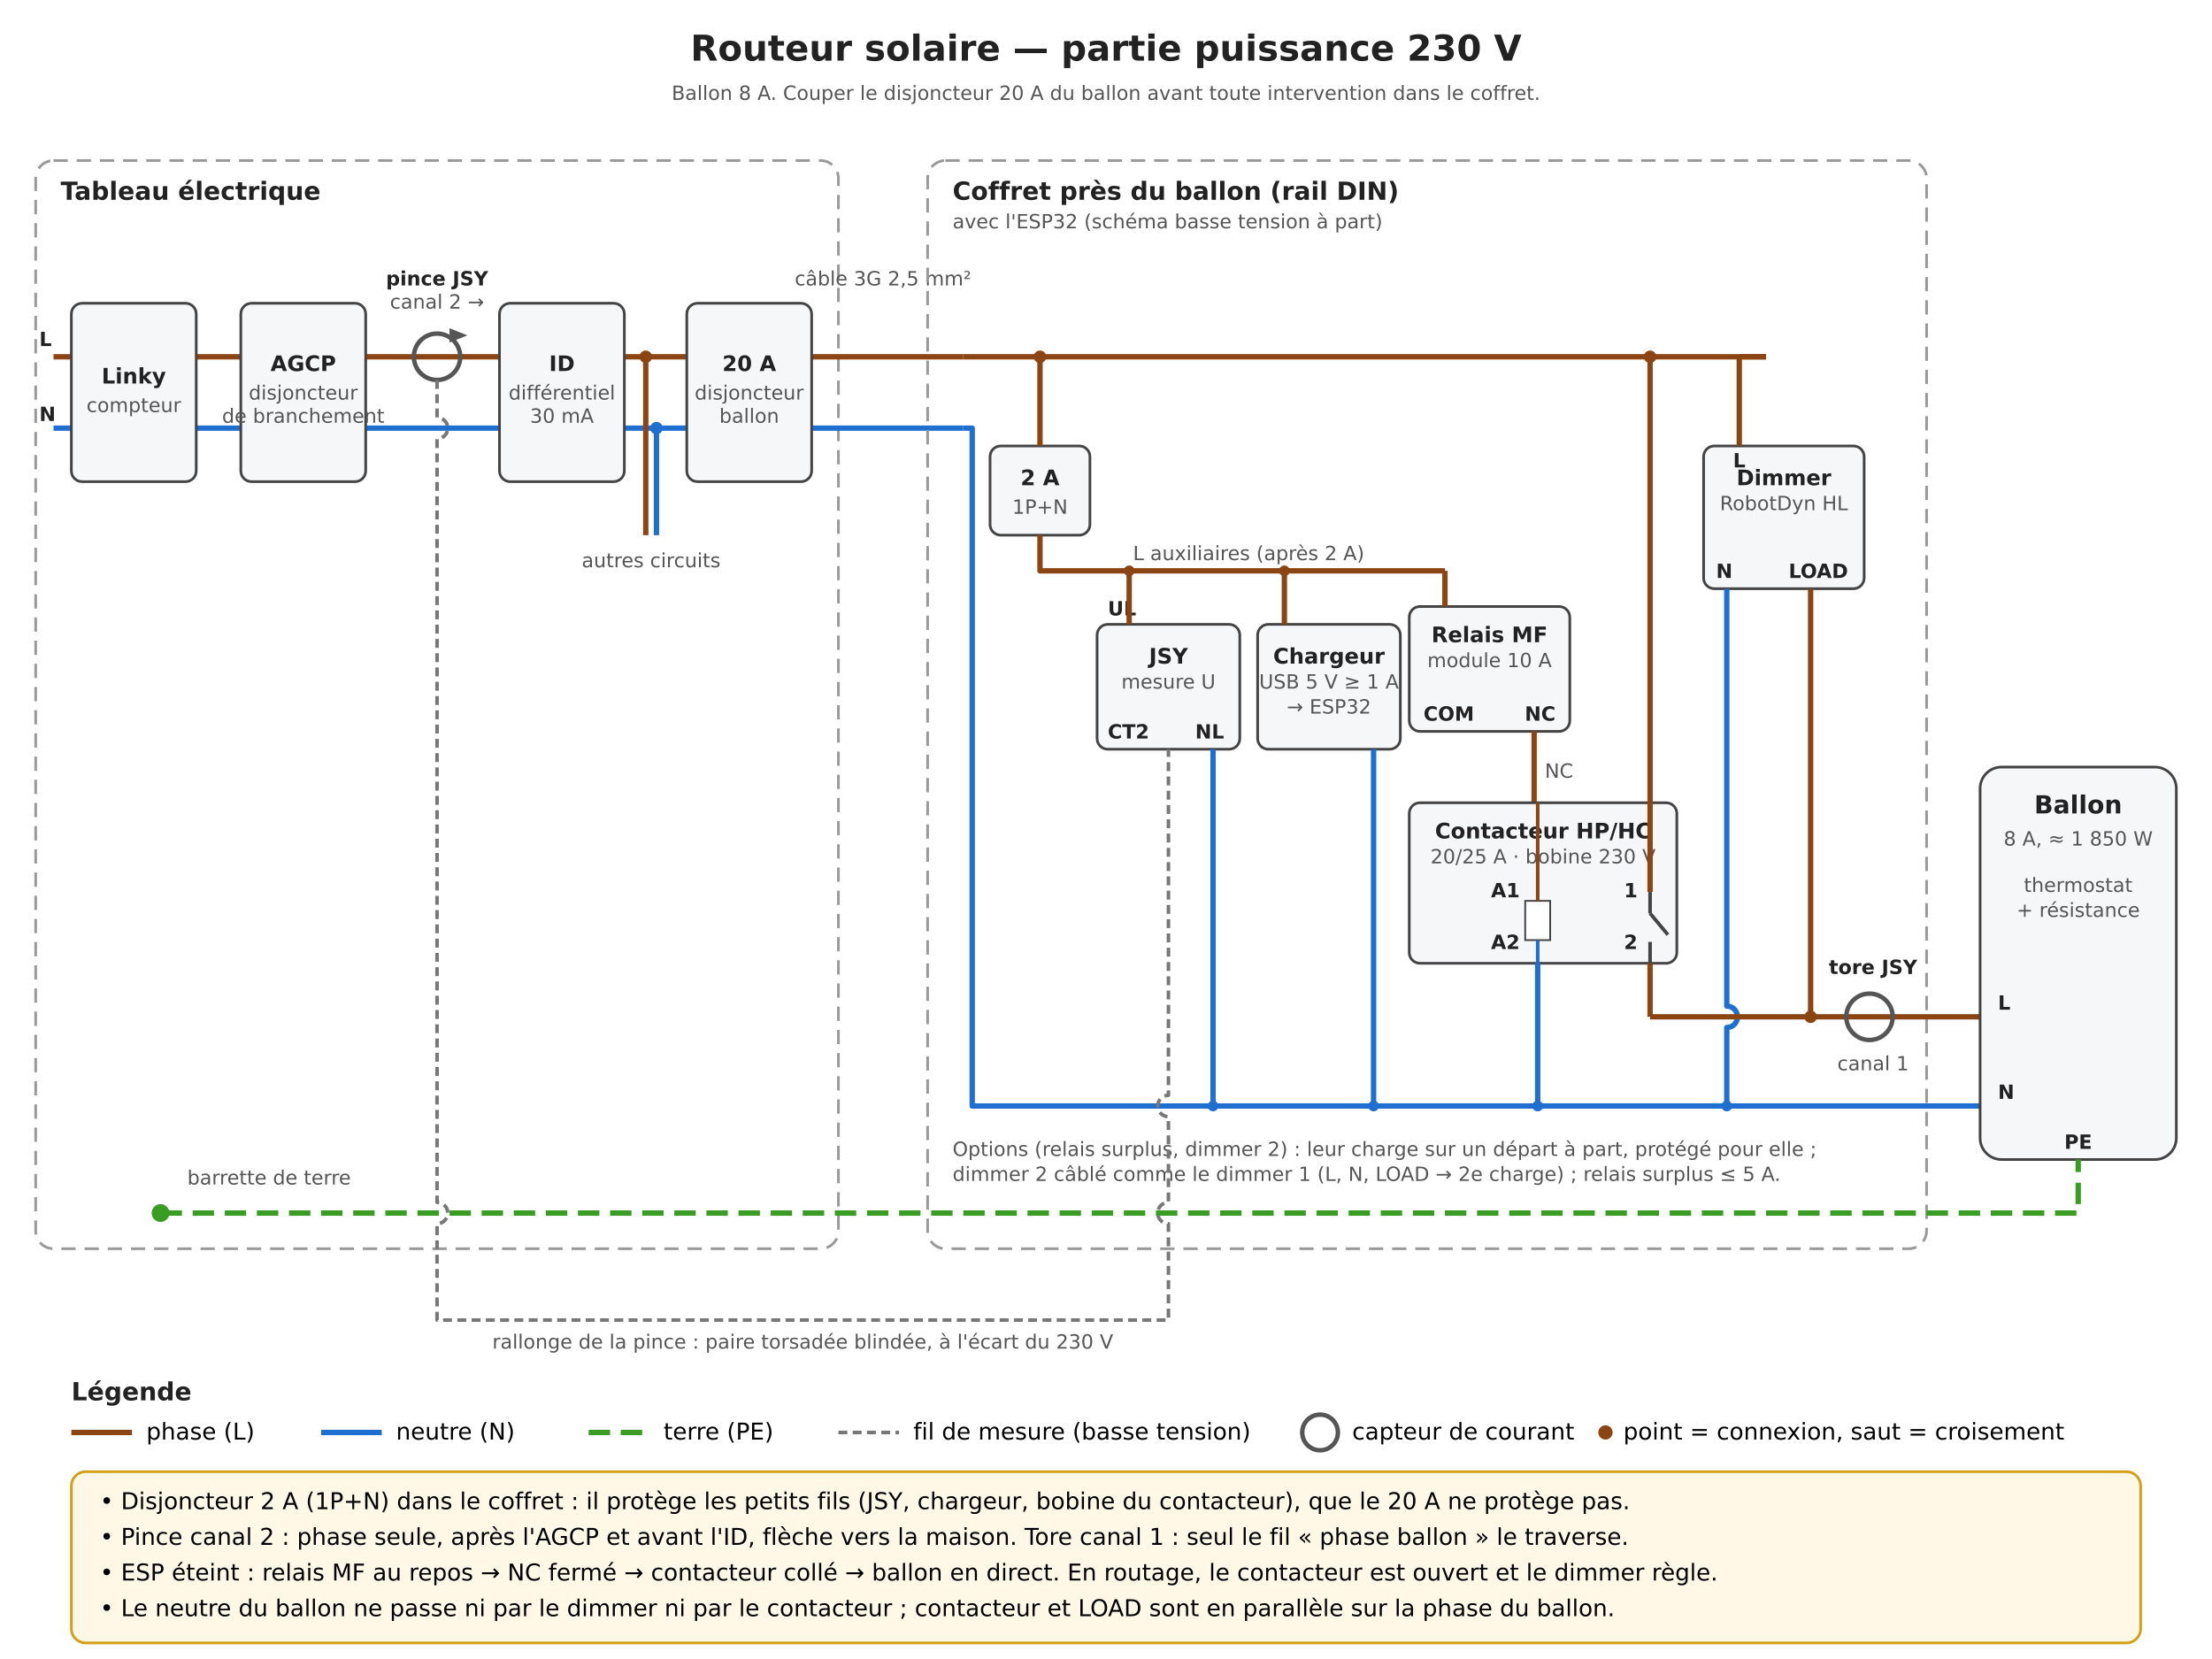
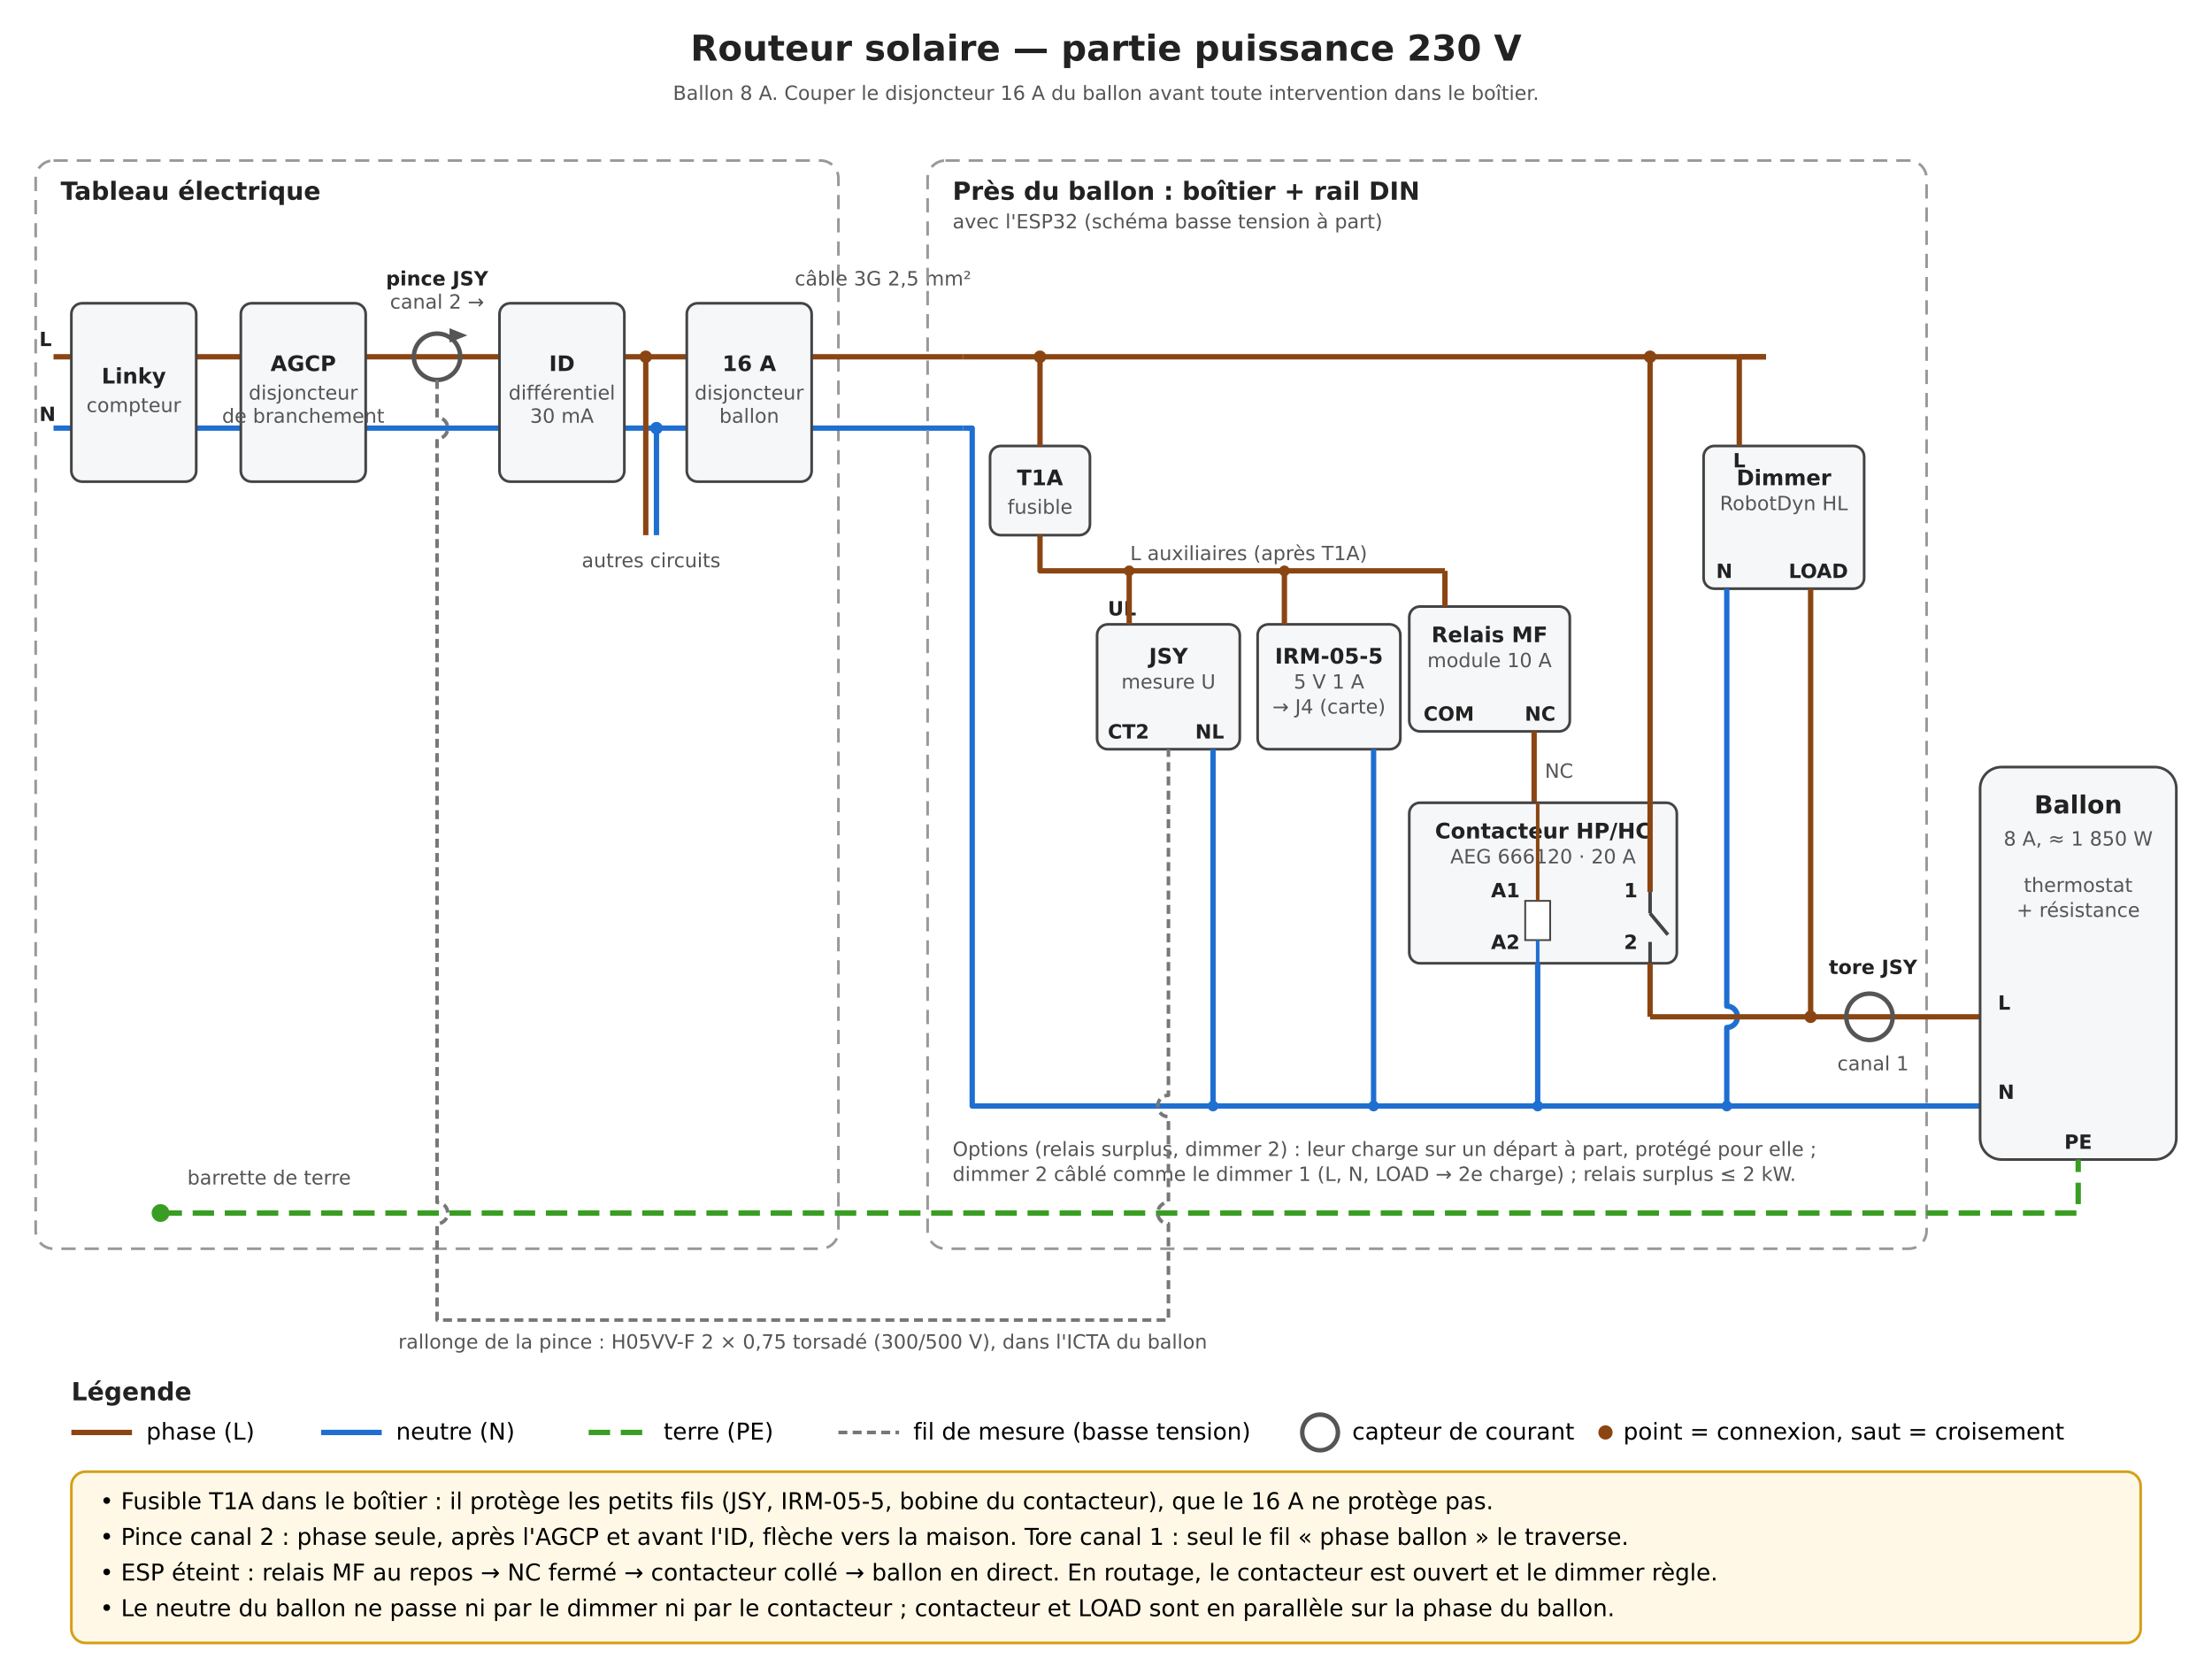
<svg xmlns="http://www.w3.org/2000/svg" viewBox="0 0 1240 930" width="1240" height="930" font-family="DejaVu Sans, Arial, sans-serif" font-size="13">
  <rect width="1240" height="930" fill="#ffffff" />
  <style>
    .box { fill: #f6f7f9; stroke: #444; stroke-width: 1.5; }
    .zone { fill: none; stroke: #999; stroke-width: 1.5; stroke-dasharray: 8 5; }
    .titre { font-weight: bold; font-size: 14px; fill: #222; }
    .t12 { font-weight: bold; font-size: 12px; fill: #222; }
    .petit { font-size: 11px; fill: #555; }
    .pin { font-size: 11px; font-weight: bold; fill: #222; }
    .L { fill: none; stroke: #8b4513; stroke-width: 3; stroke-linejoin: round; }
    .N { fill: none; stroke: #1f6fd1; stroke-width: 3; stroke-linejoin: round; }
    .PE { fill: none; stroke: #3a9d23; stroke-width: 3; stroke-dasharray: 12 6; }
    .sig { fill: none; stroke: #777; stroke-width: 2; stroke-dasharray: 5 3; stroke-linejoin: round; }
  </style>
  <text x="620" y="34" text-anchor="middle" font-size="20" font-weight="bold" fill="#222">Routeur solaire — partie puissance 230 V</text>
-   <text x="620" y="56" text-anchor="middle" class="petit">Ballon 8 A. Couper le disjoncteur 20 A du ballon avant toute intervention dans le coffret.</text>
+   <text x="620" y="56" text-anchor="middle" class="petit">Ballon 8 A. Couper le disjoncteur 16 A du ballon avant toute intervention dans le boîtier.</text>
  <rect x="20" y="90" width="450" height="610" rx="10" class="zone" />
  <text x="34" y="112" class="titre">Tableau électrique</text>
  <text x="22" y="194" class="pin" fill="#8b4513">L</text>
  <text x="22" y="236" class="pin" fill="#1f6fd1">N</text>
  <path d="M30 200 H540" class="L" />
  <path d="M30 240 H540" class="N" />
  <rect x="40" y="170" width="70" height="100" rx="6" class="box" />
  <text x="75" y="215" text-anchor="middle" class="t12">Linky</text>
  <text x="75" y="231" text-anchor="middle" class="petit">compteur</text>
  <rect x="135" y="170" width="70" height="100" rx="6" class="box" />
  <text x="170" y="208" text-anchor="middle" class="t12">AGCP</text>
  <text x="170" y="224" text-anchor="middle" class="petit">disjoncteur</text>
  <text x="170" y="237" text-anchor="middle" class="petit">de branchement</text>
  <circle cx="245" cy="200" r="13" fill="none" stroke="#555" stroke-width="2.5" />
  <polygon points="252,184 262,188 252,192" fill="#555" />
  <text x="245" y="160" text-anchor="middle" class="pin">pince JSY</text>
  <text x="245" y="173" text-anchor="middle" class="petit">canal 2 →</text>
  <rect x="280" y="170" width="70" height="100" rx="6" class="box" />
  <text x="315" y="208" text-anchor="middle" class="t12">ID</text>
  <text x="315" y="224" text-anchor="middle" class="petit">différentiel</text>
  <text x="315" y="237" text-anchor="middle" class="petit">30 mA</text>
  <path d="M362 200 V300" class="L" stroke-width="2" />
  <path d="M368 240 V300" class="N" stroke-width="2" />
  <circle cx="362" cy="200" r="3.5" fill="#8b4513" />
  <circle cx="368" cy="240" r="3.5" fill="#1f6fd1" />
  <text x="365" y="318" text-anchor="middle" class="petit">autres circuits</text>
  <rect x="385" y="170" width="70" height="100" rx="6" class="box" />
-   <text x="420" y="208" text-anchor="middle" class="t12">20 A</text>
+   <text x="420" y="208" text-anchor="middle" class="t12">16 A</text>
  <text x="420" y="224" text-anchor="middle" class="petit">disjoncteur</text>
  <text x="420" y="237" text-anchor="middle" class="petit">ballon</text>
  <text x="105" y="664" class="petit">barrette de terre</text>
  <circle cx="90" cy="680" r="5" fill="#3a9d23" />
  <text x="495" y="160" text-anchor="middle" class="petit">câble 3G 2,5 mm²</text>
  <rect x="520" y="90" width="560" height="610" rx="10" class="zone" />
-   <text x="534" y="112" class="titre">Coffret près du ballon (rail DIN)</text>
+   <text x="534" y="112" class="titre">Près du ballon : boîtier + rail DIN</text>
  <text x="534" y="128" class="petit">avec l'ESP32 (schéma basse tension à part)</text>
  <path d="M540 200 H990" class="L" />
  <path d="M540 240 H545 V620 H1110" class="N" />
  <rect x="555" y="250" width="56" height="50" rx="6" class="box" />
-   <text x="583" y="272" text-anchor="middle" class="t12">2 A</text>
-   <text x="583" y="288" text-anchor="middle" class="petit">1P+N</text>
+   <text x="583" y="272" text-anchor="middle" class="t12">T1A</text>
+   <text x="583" y="288" text-anchor="middle" class="petit">fusible</text>
  <path d="M583 200 V250" class="L" />
  <circle cx="583" cy="200" r="3.5" fill="#8b4513" />
  <path d="M583 300 V320 H810" class="L" stroke-width="2" />
-   <text x="700" y="314" text-anchor="middle" class="petit" fill="#8b4513">L auxiliaires (après 2 A)</text>
+   <text x="700" y="314" text-anchor="middle" class="petit" fill="#8b4513">L auxiliaires (après T1A)</text>
  <rect x="615" y="350" width="80" height="70" rx="6" class="box" />
  <text x="655" y="372" text-anchor="middle" class="t12">JSY</text>
  <text x="655" y="386" text-anchor="middle" class="petit">mesure U</text>
  <text x="621" y="345" class="pin" fill="#8b4513" font-size="10">UL</text>
  <text x="670" y="414" class="pin" fill="#1f6fd1" font-size="10">NL</text>
  <text x="621" y="414" class="pin" fill="#555" font-size="10">CT2</text>
  <path d="M633 320 V350" class="L" stroke-width="2" />
  <circle cx="633" cy="320" r="3" fill="#8b4513" />
  <path d="M680 420 V620" class="N" stroke-width="2" />
  <circle cx="680" cy="620" r="3" fill="#1f6fd1" />
  <rect x="705" y="350" width="80" height="70" rx="6" class="box" />
-   <text x="745" y="372" text-anchor="middle" class="t12">Chargeur</text>
-   <text x="745" y="386" text-anchor="middle" class="petit">USB 5 V ≥ 1 A</text>
-   <text x="745" y="400" text-anchor="middle" class="petit">→ ESP32</text>
+   <text x="745" y="372" text-anchor="middle" class="t12">IRM-05-5</text>
+   <text x="745" y="386" text-anchor="middle" class="petit">5 V 1 A</text>
+   <text x="745" y="400" text-anchor="middle" class="petit">→ J4 (carte)</text>
  <path d="M720 320 V350" class="L" stroke-width="2" />
  <circle cx="720" cy="320" r="3" fill="#8b4513" />
  <path d="M770 420 V620" class="N" stroke-width="2" />
  <circle cx="770" cy="620" r="3" fill="#1f6fd1" />
  <rect x="790" y="340" width="90" height="70" rx="6" class="box" />
  <text x="835" y="360" text-anchor="middle" class="t12">Relais MF</text>
  <text x="835" y="374" text-anchor="middle" class="petit">module 10 A</text>
  <text x="798" y="404" class="pin" font-size="10">COM</text>
  <text x="872" y="404" text-anchor="end" class="pin" font-size="10">NC</text>
  <path d="M810 320 V340" class="L" stroke-width="2" />
  <path d="M860 410 V450" class="L" stroke-width="2" />
  <text x="866" y="436" class="petit">NC</text>
  <rect x="790" y="450" width="150" height="90" rx="6" class="box" />
  <text x="865" y="470" text-anchor="middle" class="t12">Contacteur HP/HC</text>
-   <text x="865" y="484" text-anchor="middle" class="petit">20/25 A · bobine 230 V</text>
+   <text x="865" y="484" text-anchor="middle" class="petit">AEG 666120 · 20 A</text>
  <text x="852" y="503" text-anchor="end" class="pin" font-size="10">A1</text>
  <text x="852" y="532" text-anchor="end" class="pin" font-size="10">A2</text>
  <rect x="855" y="505" width="14" height="22" fill="#fff" stroke="#444" />
  <path d="M862 450 V505" stroke="#8b4513" stroke-width="2" />
  <path d="M862 527 V540" stroke="#1f6fd1" stroke-width="2" />
  <path d="M862 540 V620" class="N" stroke-width="2" />
  <circle cx="862" cy="620" r="3" fill="#1f6fd1" />
  <text x="918" y="503" text-anchor="end" class="pin" font-size="10">1</text>
  <text x="918" y="532" text-anchor="end" class="pin" font-size="10">2</text>
  <path d="M925 500 L925 512 M925 512 L935 524 M925 528 V540" stroke="#444" stroke-width="2" fill="none" />
  <path d="M925 200 V500" class="L" />
  <circle cx="925" cy="200" r="3.5" fill="#8b4513" />
  <path d="M925 540 V570" class="L" />
  <rect x="955" y="250" width="90" height="80" rx="6" class="box" />
  <text x="1000" y="272" text-anchor="middle" class="t12">Dimmer</text>
  <text x="1000" y="286" text-anchor="middle" class="petit">RobotDyn HL</text>
  <text x="975" y="262" text-anchor="middle" class="pin" fill="#8b4513" font-size="10">L</text>
  <text x="1036" y="324" text-anchor="end" class="pin" font-size="10">LOAD</text>
  <text x="962" y="324" class="pin" fill="#1f6fd1" font-size="10">N</text>
  <path d="M975 200 V250" class="L" />
  <path d="M990 200 H975" class="L" />
  <path d="M1015 330 V570" class="L" />
  <path d="M968 330 V564 A6 6 0 0 1 968 576 V620" class="N" stroke-width="2" />
  <circle cx="968" cy="620" r="3" fill="#1f6fd1" />
  <path d="M925 570 H1170" class="L" />
  <circle cx="1015" cy="570" r="3.5" fill="#8b4513" />
  <circle cx="1048" cy="570" r="13" fill="none" stroke="#555" stroke-width="2.5" />
  <text x="1050" y="546" text-anchor="middle" class="pin">tore JSY</text>
  <text x="1050" y="600" text-anchor="middle" class="petit">canal 1</text>
  <text x="534" y="648" class="petit">Options (relais surplus, dimmer 2) : leur charge sur un départ à part, protégé pour elle ;</text>
-   <text x="534" y="662" class="petit">dimmer 2 câblé comme le dimmer 1 (L, N, LOAD → 2e charge) ; relais surplus ≤ 5 A.</text>
+   <text x="534" y="662" class="petit">dimmer 2 câblé comme le dimmer 1 (L, N, LOAD → 2e charge) ; relais surplus ≤ 2 kW.</text>
  <rect x="1110" y="430" width="110" height="220" rx="12" class="box" />
  <text x="1165" y="456" text-anchor="middle" class="titre">Ballon</text>
  <text x="1165" y="474" text-anchor="middle" class="petit">8 A, ≈ 1 850 W</text>
  <text x="1165" y="500" text-anchor="middle" class="petit">thermostat</text>
  <text x="1165" y="514" text-anchor="middle" class="petit">+ résistance</text>
  <text x="1120" y="566" class="pin" fill="#8b4513" font-size="10">L</text>
  <text x="1120" y="616" class="pin" fill="#1f6fd1" font-size="10">N</text>
  <text x="1165" y="644" text-anchor="middle" class="pin" fill="#3a9d23" font-size="10">PE</text>
  <path d="M90 680 H1165 V650" class="PE" />
  <path d="M245 213 V234 A6 6 0 0 1 245 246 V674 A6 6 0 0 1 245 686 V740 H655 V686 A6 6 0 0 1 655 674 V626 A6 6 0 0 1 655 614 V420" class="sig" />
-   <text x="450" y="756" text-anchor="middle" class="petit">rallonge de la pince : paire torsadée blindée, à l'écart du 230 V</text>
+   <text x="450" y="756" text-anchor="middle" class="petit">rallonge de la pince : H05VV-F 2 × 0,75 torsadé (300/500 V), dans l'ICTA du ballon</text>
  <g transform="translate(40,785)">
    <text x="0" y="0" class="titre">Légende</text>
    <path d="M0 18 H34" class="L" />
    <text x="42" y="22">phase (L)</text>
    <path d="M140 18 H174" class="N" />
    <text x="182" y="22">neutre (N)</text>
    <path d="M290 18 H324" class="PE" />
    <text x="332" y="22">terre (PE)</text>
    <path d="M430 18 H464" class="sig" />
    <text x="472" y="22">fil de mesure (basse tension)</text>
    <circle cx="700" cy="18" r="10" fill="none" stroke="#555" stroke-width="2.5" />
    <text x="718" y="22">capteur de courant</text>
    <circle cx="860" cy="18" r="4" fill="#8b4513" />
    <text x="870" y="22">point = connexion, saut = croisement</text>
  </g>
  <rect x="40" y="825" width="1160" height="96" fill="#fff8e6" stroke="#d4a017" stroke-width="1.5" rx="8" />
-   <text x="56" y="846">• Disjoncteur 2 A (1P+N) dans le coffret : il protège les petits fils (JSY, chargeur, bobine du contacteur), que le 20 A ne protège pas.</text>
+   <text x="56" y="846">• Fusible T1A dans le boîtier : il protège les petits fils (JSY, IRM-05-5, bobine du contacteur), que le 16 A ne protège pas.</text>
  <text x="56" y="866">• Pince canal 2 : phase seule, après l'AGCP et avant l'ID, flèche vers la maison. Tore canal 1 : seul le fil « phase ballon » le traverse.</text>
  <text x="56" y="886">• ESP éteint : relais MF au repos → NC fermé → contacteur collé → ballon en direct. En routage, le contacteur est ouvert et le dimmer règle.</text>
  <text x="56" y="906">• Le neutre du ballon ne passe ni par le dimmer ni par le contacteur ; contacteur et LOAD sont en parallèle sur la phase du ballon.</text>
</svg>
